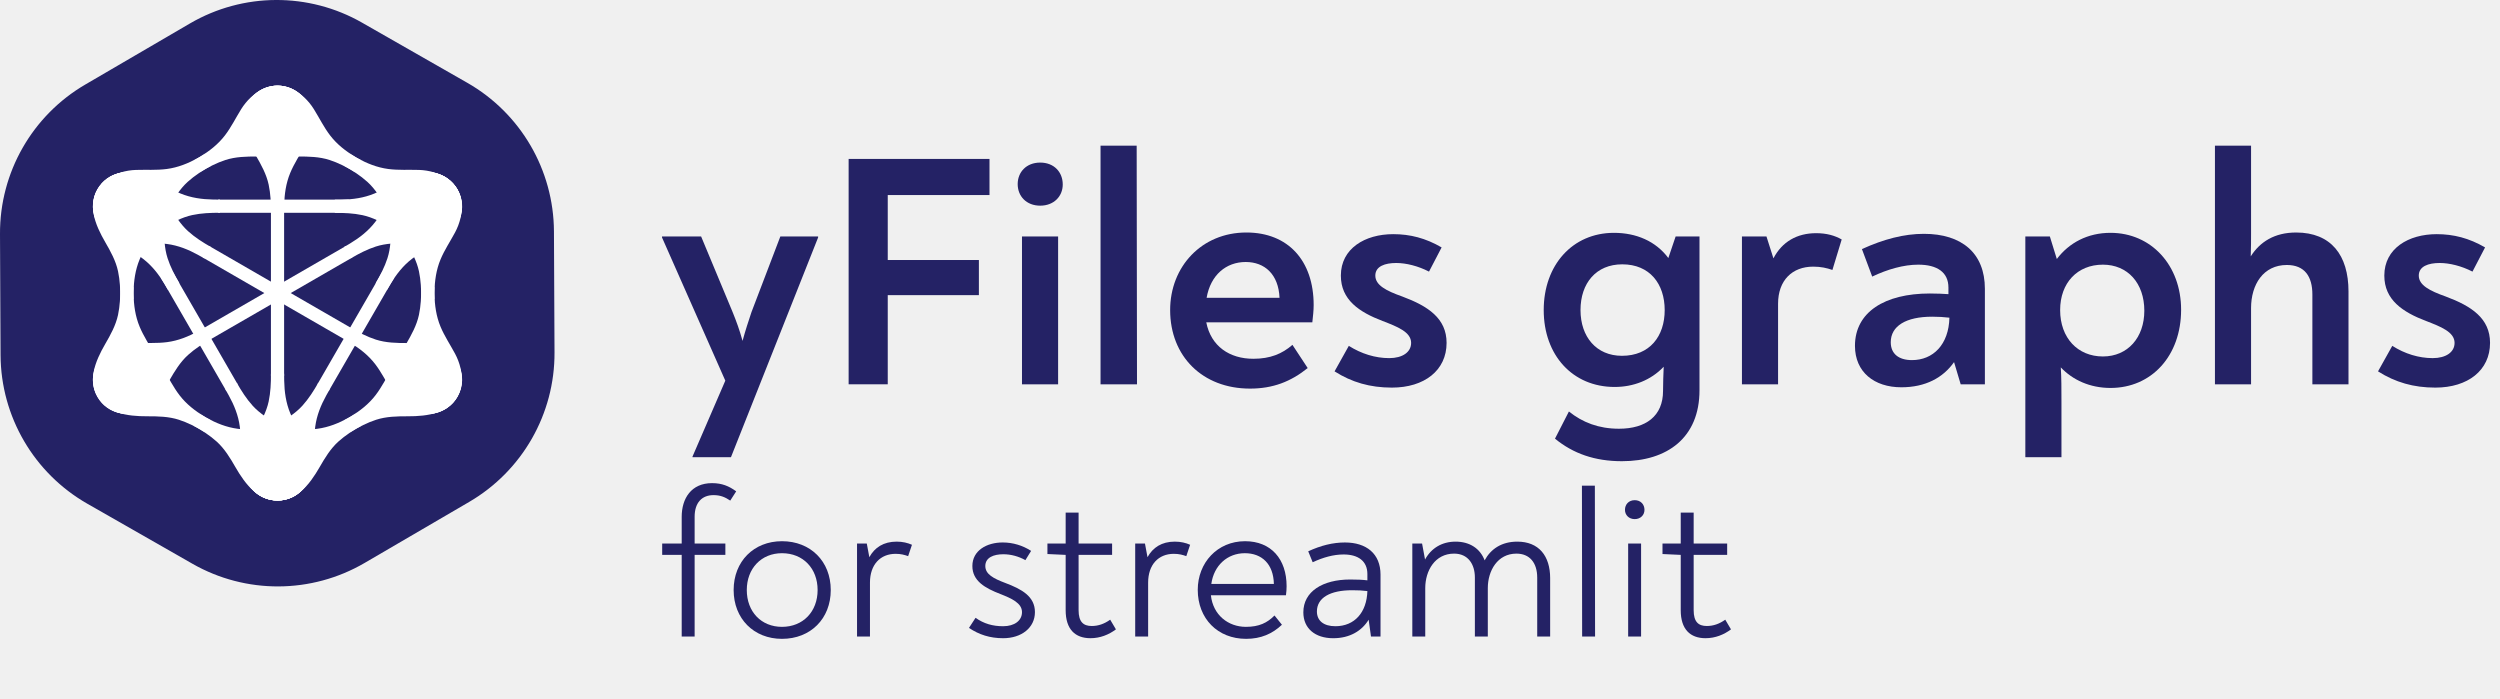
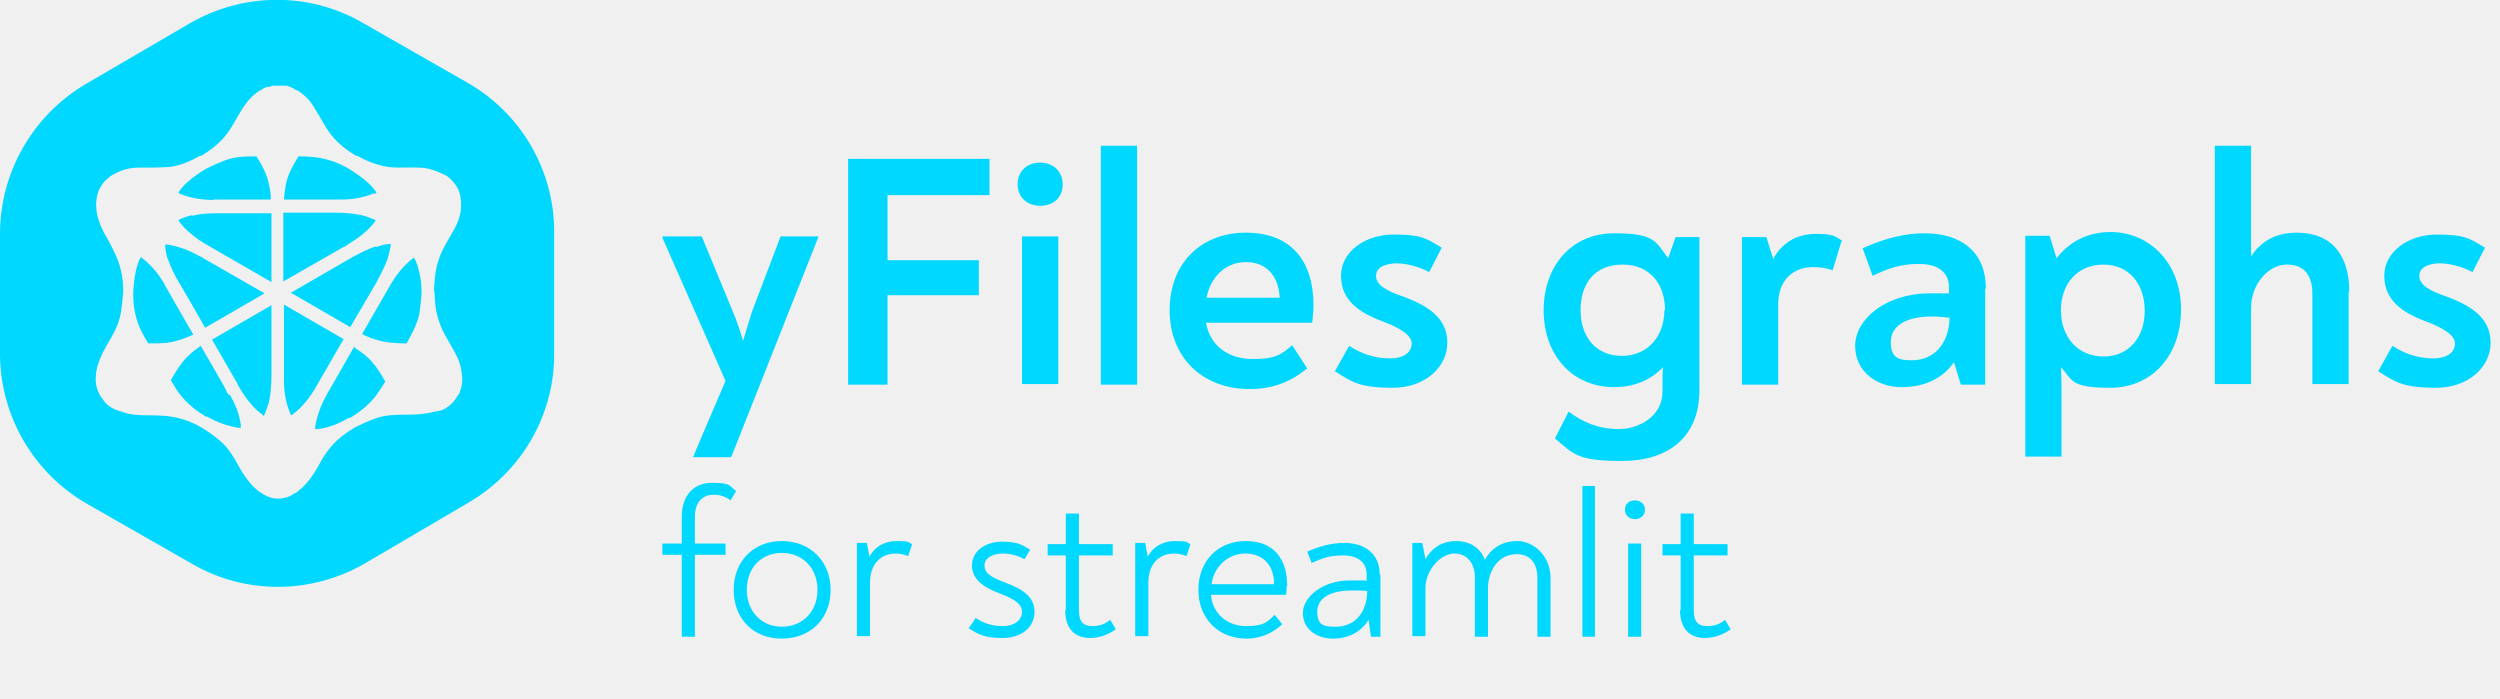
- <svg xmlns="http://www.w3.org/2000/svg" id="b" viewBox="0 0 399.731 111.669">
+ <svg xmlns="http://www.w3.org/2000/svg" id="b" version="1.1" viewBox="0 0 399.7 111.7">
+   <defs>
+     <style>.st0{fill:#00d8ff}</style>
+   </defs>
  <g id="c">
    <g id="d">
-       <path d="M0,37.408l.09,19.358c.043,9.834,5.333,18.894,13.872,23.774l16.81,9.601c8.539,4.877,19.031,4.827,27.523-.127l16.72-9.759c8.492-4.957,13.695-14.064,13.648-23.898l-.09-19.36c-.047-9.834-5.333-18.894-13.872-23.768L57.892,3.623c-8.539-4.877-19.028-4.827-27.52.127L13.649,13.51C5.156,18.464-.046,27.575 0,37.408" fill="#242265" />
-       <g id="e">
-         <path d="M42.958,64.188c-.36,1.679-1.195,3.183-2.049,4.656-1.58,2.728-3.038,6.116-.888,9.024,1.71,2.312,5.08,2.853,7.476,1.19,2.923-2.029,2.76-5.81,1.242-8.648-.776-1.451-1.697-2.81-2.331-4.336-.694-1.673-.935-3.422-.968-5.223-.007-.364-.01-.727-.011-1.089h-2.108c.008,1.482-.055,2.989-.363,4.426Z" fill="#fff" />
-         <path d="M42.958,29.529c-.36-1.679-1.195-3.183-2.049-4.656-1.58-2.728-3.038-6.116-.888-9.024,1.71-2.312,5.08-2.853,7.476-1.19,2.923,2.029,2.76,5.81,1.242,8.648-.776,1.451-1.697,2.81-2.331,4.336-.694,1.673-.935,3.422-.968,5.223-.007.364-.01.727-.011,1.089h-2.108c.008-1.482-.055-2.989-.363-4.426Z" fill="#fff" />
-         <rect x="43.32" y="33.663" width="2.107" height="26.44" fill="#fff" />
-         <path d="M30.074,56.749c-1.274,1.152-2.159,2.626-3.008,4.102-1.572,2.733-3.778,5.689-7.371,5.281-2.857-.325-5.011-2.972-4.769-5.879.296-3.546,3.652-5.295,6.869-5.399,1.644-.053,3.282.065,4.92-.149,1.796-.235,3.431-.901,5.007-1.773.319-.176.634-.355.949-.535l1.054,1.825c-1.288.734-2.561,1.542-3.651,2.528Z" fill="#fff" />
-         <path d="M60.089,39.42c1.634-.527,3.353-.556,5.056-.554,3.152.005,6.816-.427,8.259-3.743,1.148-2.637-.069-5.826-2.707-7.069-3.219-1.517-6.412.515-8.111,3.249-.868,1.397-1.585,2.875-2.59,4.186-1.101,1.438-2.496,2.52-4.039,3.449-.312.188-.625.372-.938.555l1.054,1.825c1.28-.748,2.616-1.447,4.015-1.898Z" fill="#fff" />
-         <rect x="43.299" y="33.651" width="2.107" height="26.44" transform="translate(25.9374 108.7162) rotate(-120)" fill="#fff" />
-         <path d="M60.089,54.297c1.634.527,3.353.556,5.056.554,3.152-.005,6.816.427,8.259,3.743,1.148,2.637-.069,5.826-2.707,7.069-3.219,1.517-6.412-.515-8.111-3.249-.868-1.397-1.585-2.875-2.59-4.186-1.101-1.438-2.496-2.52-4.039-3.449-.312-.188-.625-.372-.938-.555l1.054-1.825c1.28.748,2.616,1.447,4.015,1.898Z" fill="#fff" />
-         <path d="M30.074,36.968c-1.274-1.152-2.159-2.626-3.008-4.102-1.572-2.733-3.778-5.689-7.371-5.281-2.857.325-5.011,2.972-4.769,5.879.296,3.546,3.652,5.295,6.869,5.399,1.644.053,3.282-.065,4.92.149,1.796.235,3.431.901,5.007,1.773.319.176.634.355.949.535l1.054-1.825c-1.288-.734-2.561-1.542-3.651-2.528Z" fill="#fff" />
-         <rect x="43.341" y="33.651" width="2.107" height="26.44" transform="translate(107.1827 31.8593) rotate(120)" fill="#fff" />
-         <path d="M66.986,50.345c-.36,1.679-1.195,3.183-2.049,4.656-1.58,2.728-3.038,6.116-.888,9.024,1.71,2.312,5.08,2.853,7.476,1.19,2.923-2.029,2.76-5.81,1.242-8.648-.776-1.451-1.697-2.81-2.331-4.336-.694-1.673-.935-3.422-.968-5.223-.007-.364-.01-.727-.011-1.089h-2.108c.008,1.482-.055,2.989-.363,4.426Z" fill="#fff" />
-         <path d="M66.986,43.372c-.36-1.679-1.195-3.183-2.049-4.656-1.58-2.728-3.038-6.116-.888-9.024,1.71-2.312,5.08-2.853,7.476-1.19,2.923,2.029,2.76,5.81,1.242,8.648-.776,1.451-1.697,2.81-2.331,4.336-.694,1.673-.935,3.422-.968,5.223-.007.364-.01.727-.011,1.089h-2.108c.008-1.482-.055-2.989-.363-4.426Z" fill="#fff" />
-         <path d="M18.873,50.345c-.36,1.679-1.195,3.183-2.049,4.656-1.58,2.728-3.038,6.116-.888,9.024,1.71,2.312,5.08,2.853,7.476,1.19,2.923-2.029,2.76-5.81,1.242-8.648-.776-1.451-1.697-2.81-2.331-4.336-.694-1.673-.935-3.422-.968-5.223-.007-.364-.01-.727-.011-1.089h-2.108c.008,1.482-.055,2.989-.363,4.426Z" fill="#fff" />
-         <path d="M18.873,43.372c-.36-1.679-1.195-3.183-2.049-4.656-1.58-2.728-3.038-6.116-.888-9.024,1.71-2.312,5.08-2.853,7.476-1.19,2.923,2.029,2.76,5.81,1.242,8.648-.776,1.451-1.697,2.81-2.331,4.336-.694,1.673-.935,3.422-.968,5.223-.007.364-.01.727-.011,1.089h-2.108c.008-1.482-.055-2.989-.363-4.426Z" fill="#fff" />
-         <path d="M30.021,29.065c-1.274,1.152-2.159,2.626-3.008,4.102-1.572,2.733-3.778,5.689-7.371,5.281-2.857-.325-5.011-2.972-4.769-5.879.296-3.546,3.652-5.295,6.869-5.399,1.644-.053,3.282.065,4.92-.149,1.796-.235,3.431-.901,5.007-1.773.319-.176.634-.355.949-.535l1.054,1.825c-1.288.734-2.561,1.542-3.651,2.528Z" fill="#fff" />
-         <path d="M36.06,25.578c1.634-.527,3.353-.556,5.056-.554,3.152.005,6.816-.427,8.259-3.743,1.148-2.637-.069-5.826-2.707-7.069-3.219-1.517-6.412.515-8.111,3.249-.868,1.397-1.585,2.875-2.59,4.186-1.101,1.438-2.496,2.52-4.039,3.449-.312.188-.625.372-.938.555l1.054,1.825c1.28-.748,2.616-1.447,4.015-1.898Z" fill="#fff" />
-         <path d="M54.105,70.602c-1.274,1.152-2.159,2.626-3.008,4.102-1.572,2.733-3.778,5.689-7.371,5.281-2.857-.325-5.011-2.972-4.769-5.879.296-3.546,3.652-5.295,6.869-5.399,1.644-.053,3.282.065,4.92-.149,1.796-.235,3.431-.901,5.007-1.773.319-.176.634-.355.949-.535l1.054,1.825c-1.288.734-2.561,1.542-3.651,2.528Z" fill="#fff" />
-         <path d="M60.144,67.115c1.634-.527,3.353-.556,5.056-.554,3.152.005,6.816-.427,8.259-3.743,1.148-2.637-.069-5.826-2.707-7.069-3.219-1.517-6.412.515-8.111,3.249-.868,1.397-1.585,2.875-2.59,4.186-1.101,1.438-2.496,2.52-4.039,3.449-.312.188-.625.372-.938.555l1.054,1.825c1.28-.748,2.616-1.447,4.015-1.898Z" fill="#fff" />
-         <path d="M58.726,29.065c1.274,1.152,2.159,2.626,3.008,4.102,1.572,2.733,3.778,5.689,7.371,5.281,2.857-.325,5.011-2.972,4.769-5.879-.296-3.546-3.652-5.295-6.869-5.399-1.644-.053-3.282.065-4.92-.149-1.796-.235-3.431-.901-5.007-1.773-.319-.176-.634-.355-.949-.535l-1.054,1.825c1.288.734,2.561,1.542,3.651,2.528Z" fill="#fff" />
-         <path d="M52.687,25.578c-1.634-.527-3.353-.556-5.056-.554-3.152.005-6.816-.427-8.259-3.743-1.148-2.637.069-5.826,2.707-7.069,3.219-1.517,6.412.515,8.111,3.249.868,1.397,1.585,2.875,2.59,4.186,1.101,1.438,2.496,2.52,4.039,3.449.312.188.625.372.938.555l-1.054,1.825c-1.28-.748-2.616-1.447-4.015-1.898Z" fill="#fff" />
-         <path d="M34.642,70.602c1.274,1.152,2.159,2.626,3.008,4.102,1.572,2.733,3.778,5.689,7.371,5.281,2.857-.325,5.011-2.972,4.769-5.879-.296-3.546-3.652-5.295-6.869-5.399-1.644-.053-3.282.065-4.92-.149-1.796-.235-3.431-.901-5.007-1.773-.319-.176-.634-.355-.949-.535l-1.054,1.825c1.288.734,2.561,1.542,3.651,2.528Z" fill="#fff" />
-         <path d="M28.602,67.115c-1.634-.527-3.353-.556-5.056-.554-3.152.005-6.816-.427-8.259-3.743-1.148-2.637.069-5.826,2.707-7.069,3.219-1.517,6.412.515,8.111,3.249.868,1.397,1.585,2.875,2.59,4.186,1.101,1.438,2.496,2.52,4.039,3.449.312.188.625.372.938.555l-1.054,1.825c-1.28-.748-2.616-1.447-4.015-1.898Z" fill="#fff" />
-         <path d="M61.952,41.283c.527-1.634.556-3.353.554-5.056-.005-3.152.427-6.816,3.743-8.259,2.637-1.148,5.826.069,7.069,2.707,1.517,3.219-.515,6.412-3.249,8.111-1.397.868-2.875,1.585-4.186,2.59-1.438,1.101-2.52,2.496-3.449,4.039-.188.312-.372.625-.555.938l-1.825-1.054c.748-1.28,1.447-2.616,1.898-4.015Z" fill="#fff" />
-         <path d="M48.36,64.858c-1.152,1.274-2.626,2.159-4.102,3.008-2.733,1.572-5.689,3.778-5.281,7.371.325,2.857,2.972,5.011,5.879,4.769,3.546-.296,5.295-3.652,5.399-6.869.053-1.644-.065-3.282.149-4.92.235-1.796.901-3.431,1.773-5.007.176-.319.355-.634.535-.949l-1.825-1.054c-.734,1.288-1.542,2.561-2.528,3.651Z" fill="#fff" />
-         <rect x="55.819" y="42.506" width="2.107" height="20.879" transform="translate(34.0921 -21.3429) rotate(30)" fill="#fff" />
-         <path d="M26.794,41.283c-.527-1.634-.556-3.353-.554-5.056.005-3.152-.427-6.816-3.743-8.259-2.637-1.148-5.826.069-7.069,2.707-1.517,3.219.515,6.412,3.249,8.111,1.397.868,2.875,1.585,4.186,2.59,1.438,1.101,2.52,2.496,3.449,4.039.188.312.372.625.555.938l1.825-1.054c-.748-1.28-1.447-2.616-1.898-4.015Z" fill="#fff" />
-         <path d="M40.387,64.858c1.152,1.274,2.626,2.159,4.102,3.008,2.733,1.572,5.689,3.778,5.281,7.371-.325,2.857-2.972,5.011-5.879,4.769-3.546-.296-5.295-3.652-5.399-6.869-.053-1.644.065-3.282-.149-4.92-.235-1.796-.901-3.431-1.773-5.007-.176-.319-.355-.634-.535-.949l1.825-1.054c.734,1.288,1.542,2.561,2.528,3.651Z" fill="#fff" />
-         <rect x="30.821" y="42.506" width="2.107" height="20.879" transform="translate(85.9509 82.8601) rotate(150)" fill="#fff" />
-         <path d="M57.958,34.402c1.679.36,3.183,1.195,4.656,2.049,2.728,1.58,6.116,3.038,9.024.888,2.312-1.71,2.853-5.08,1.19-7.476-2.029-2.923-5.81-2.76-8.648-1.242-1.451.776-2.81,1.697-4.336,2.331-1.673.694-3.422.935-5.223.968-.364.007-.727.01-1.089.011v2.108c1.482-.008,2.989.055,4.426.363Z" fill="#fff" />
-         <path d="M30.746,34.386c-1.679.36-3.183,1.195-4.656,2.049-2.728,1.58-6.116,3.038-9.024.888-2.312-1.71-2.853-5.08-1.19-7.476,2.029-2.923,5.81-2.76,8.648-1.242,1.451.776,2.81,1.697,4.336,2.331,1.673.694,3.422.935,5.223.968.364.007.727.01,1.089.011v2.108c-1.482-.008-2.989.055-4.426.363Z" fill="#fff" />
-         <rect x="44.265" y="22.531" width="2.107" height="20.879" transform="translate(12.3483 78.289) rotate(-90)" fill="#fff" />
-         <circle cx="44.373" cy="19.128" r="5.434" fill="#fff" />
-         <circle cx="44.373" cy="74.589" r="5.434" fill="#fff" />
-         <circle cx="68.389" cy="32.993" r="5.434" fill="#fff" />
-         <circle cx="20.358" cy="60.724" r="5.434" fill="#fff" />
-         <circle cx="20.358" cy="32.993" r="5.434" fill="#fff" />
-         <circle cx="68.389" cy="60.724" r="5.434" fill="#fff" />
-       </g>
+       <path d="M36.6 63.2c-.2-.3-.4-.6-.5-.9s-4-7-4-7c-.7.5-1.3.9-1.9 1.5-1.2 1.1-2.1 2.6-2.9 4 .5.8 1 1.7 1.6 2.4 1.1 1.4 2.5 2.5 4 3.4h.2c1.6.9 3.2 1.5 5 1.8h.4V68c-.2-1.8-.9-3.4-1.8-5Z" class="st0" />
+       <path d="M88.6 37c0-9.8-5.3-18.9-13.9-23.8L57.9 3.6c-8.5-4.9-19-4.8-27.5.1l-16.8 9.8C5.2 18.5 0 27.6 0 37.4v19.4c.1 9.8 5.4 18.9 14 23.8l16.8 9.6c8.5 4.9 19 4.8 27.5-.1L75 80.3c8.5-5 13.7-14.1 13.6-23.9V37ZM69.5 47c0 1.8.3 3.5 1 5.2.6 1.5 1.6 2.9 2.3 4.3.5.9.9 2 1 3 .2 1.1.1 2.2-.3 3.2 0 .2-.2.4-.3.5-.4.7-.9 1.4-1.7 1.9-.4.3-.8.5-1.3.6-.1 0-.3 0-.4.1H69.5c-1.4.4-2.9.5-4.4.5-1.7 0-3.4 0-5.1.6-1.1.4-2.2.9-3.2 1.4-1 .6-2 1.3-2.9 2.1-1.3 1.2-2.2 2.6-3 4.1-.8 1.4-1.8 2.9-3.1 3.9-.2.2-.3.3-.5.4h-.1c-.3.2-.5.3-.8.5-.4.2-.9.3-1.4.4h-1c-.9-.1-1.7-.5-2.4-1 0 0-.2-.1-.3-.2-1.3-1-2.3-2.5-3.1-3.9-.8-1.5-1.7-3-3-4.1-.9-.8-1.8-1.4-2.9-2.1-1-.6-2.1-1.1-3.2-1.4-1.6-.5-3.4-.6-5.1-.6-1.5 0-3.1 0-4.6-.6-1.2-.3-2.3-.9-3-2-.8-1-1.1-2.1-1.1-3.2v-.1c0-2 1-4 2-5.7.9-1.5 1.7-3 2-4.7.2-1.1.3-2.3.4-3.5 0-1.2-.1-2.4-.4-3.5-.4-1.7-1.2-3.2-2-4.7-.9-1.5-1.8-3.3-1.9-5.1-.1-1.3.1-2.7 1-3.9.3-.5.8-.8 1.2-1.2.2-.1.4-.3.7-.4.1 0 .2-.1.3-.2.2 0 .3-.1.5-.2 1-.4 2-.6 3-.6 1.6 0 3.3 0 4.9-.1 1.8-.2 3.4-.9 5-1.8h.2c1.5-.9 2.9-2 4-3.4 1-1.3 1.7-2.8 2.6-4.2.7-1.1 1.6-2.1 2.7-2.8 0 0 .1 0 .2-.1.1 0 .2-.1.3-.2.2-.1.4-.2.7-.3h.2c.3 0 .5-.2.8-.2H45.7c.2 0 .5.1.7.2.1 0 .2.1.4.2.2 0 .3.2.5.3 0 0 .2 0 .3.1 0 0 .1 0 .2.1 1 .7 1.9 1.6 2.5 2.7.9 1.4 1.6 2.9 2.6 4.2 1.1 1.4 2.5 2.5 4 3.4h.2c1.6.9 3.2 1.5 5 1.8 1.6.2 3.3 0 4.9.1 1.1 0 2.2.3 3.1.7.4.2.9.4 1.3.6.7.5 1.2 1.1 1.6 1.7.4.6.6 1.4.7 2.2v1.4c-.1 1.1-.5 2.2-1 3.1-.8 1.5-1.7 2.8-2.3 4.3-.7 1.7-.9 3.4-1 5.2v.4Z" class="st0" />
+       <path d="M30.7 34.4c-.8.2-1.5.4-2.2.8.5.7 1 1.3 1.6 1.8 1.1 1 2.3 1.8 3.6 2.5l9.7 5.6v-11h-8.3c-1.4 0-2.9 0-4.3.4ZM26.8 41.3c.5 1.4 1.1 2.7 1.9 4s4.1 7.1 4.1 7.1l9.5-5.5-9.6-5.5c-.3-.2-.6-.4-.9-.5-1.6-.9-3.2-1.5-5-1.8h-.4c0 .8.2 1.6.4 2.3ZM34.1 31.9h9.2c0-.8-.1-1.6-.3-2.4-.3-1.6-1.1-3.1-2-4.5-1.7 0-3.3 0-4.9.6-1.1.4-2.2.9-3.2 1.4-1 .6-2 1.3-2.9 2.1-.6.5-1.1 1.1-1.5 1.7.1 0 .2.1.3.2 1.7.7 3.4.9 5.2 1ZM26.3 45.4c-.9-1.5-2-2.9-3.4-4-.1 0-.2-.2-.4-.3 0 .1-.1.2-.2.4-.7 1.7-.9 3.4-1 5.2v.4c0 1.8.3 3.5 1 5.2.4.9.9 1.8 1.4 2.6 1 0 2 0 3-.1 1.5-.2 2.9-.7 4.2-1.3l-4.6-8ZM60.1 39.4c-1.3.4-2.6 1.1-3.9 1.8l-9.7 5.6 9.5 5.5 4.1-7c.7-1.3 1.4-2.6 1.9-4 .2-.8.4-1.5.5-2.3-.8 0-1.6.2-2.3.5ZM37.9 61.3c.7 1.3 1.5 2.5 2.5 3.6.5.6 1.2 1.1 1.8 1.6.3-.7.6-1.5.8-2.2.3-1.4.4-2.9.4-4.3V48.8l-9.5 5.5 4.1 7.1ZM67 43.4c-.2-.8-.4-1.5-.8-2.2-.1 0-.2.2-.3.2-1.4 1.1-2.5 2.5-3.4 4l-4.6 8c.7.4 1.5.7 2.2.9 1.6.5 3.3.6 4.9.6.8-1.4 1.6-2.9 2-4.5.2-1.1.3-2.3.4-3.5 0-1.2-.1-2.4-.4-3.5ZM59.8 31c.1 0 .3-.1.4-.2-.4-.6-.9-1.2-1.5-1.7-.9-.8-1.8-1.4-2.9-2.1-1-.6-2.1-1.1-3.2-1.4-1.6-.5-3.3-.6-4.9-.6-.5.9-1 1.7-1.4 2.6-.6 1.4-.8 2.8-.9 4.3h9.2c1.8 0 3.5-.3 5.2-1ZM56.7 55.3l-4 7c-.2.3-.4.6-.5.9-.9 1.6-1.5 3.2-1.8 5v.4h.4c1.8-.2 3.4-.9 5-1.8h.2c1.5-.9 2.9-2 4-3.4.6-.8 1.1-1.6 1.6-2.4-.5-.9-1-1.7-1.6-2.5-.9-1.2-2-2.1-3.3-2.9ZM54.9 54.2l-9.5-5.5v12.2c0 1.8.3 3.5 1 5.2 0 .1.1.2.2.3.6-.5 1.3-1 1.8-1.6 1-1.1 1.8-2.3 2.5-3.6l4.1-7.1ZM55 39.5l.9-.6c1.5-.9 2.9-2 4-3.4 0-.1.1-.2.2-.3-.7-.3-1.5-.6-2.3-.8-1.4-.3-2.9-.4-4.4-.4h-8.1v11l9.6-5.5Z" class="st0" />
      <g id="f">
-         <path d="M130.811,37.812v.159l-13.938,35.135h-6.147v-.105l5.246-12.136-10.121-22.894v-.159h6.253l5.034,12.083c.583,1.431,1.113,2.861,1.59,4.61.477-1.749.954-3.18,1.431-4.61l4.611-12.083h6.042Z" fill="#242265" />
-         <path d="M135.689,25.411h22.523v5.776h-16.269v10.387h14.573v5.617h-14.573v14.256h-6.254V25.411Z" fill="#242265" />
-         <path d="M162.719,29.439c0-1.907,1.378-3.444,3.603-3.444s3.603,1.537,3.603,3.498c0,1.907-1.431,3.392-3.603,3.392-2.226,0-3.603-1.537-3.603-3.445ZM163.408,37.812h5.776v23.636h-5.776v-23.636Z" fill="#242265" />
-         <path d="M175.969,23.292h5.776l.053,38.155h-5.83V23.292Z" fill="#242265" />
-         <path d="M210.044,48.781c0,.849-.105,1.802-.212,2.756h-16.958c.742,3.815,3.71,5.829,7.525,5.829,2.703,0,4.61-.795,6.253-2.226l2.438,3.71c-2.703,2.173-5.564,3.285-9.221,3.285-7.578,0-12.771-5.141-12.771-12.56,0-6.942,5.035-12.4,12.189-12.4,6.677,0,10.757,4.505,10.757,11.605ZM192.928,47.615h11.659c-.159-3.762-2.385-5.723-5.405-5.723-3.127,0-5.617,2.066-6.253,5.723Z" fill="#242265" />
-         <path d="M213.386,59.38l2.279-4.08c2.014,1.272,4.239,1.961,6.465,1.961,2.12,0,3.498-.954,3.498-2.438,0-1.749-2.226-2.597-4.557-3.498-3.763-1.431-6.678-3.392-6.678-7.26,0-4.346,3.869-6.625,8.373-6.625,2.703,0,5.193.637,7.737,2.12l-2.014,3.868c-1.749-.9-3.657-1.377-5.246-1.377-1.802,0-3.339.529-3.339,2.014,0,1.536,1.749,2.438,4.293,3.338,4.133,1.537,7.101,3.498,7.101,7.42,0,4.398-3.551,7.153-8.744,7.153-3.497,0-6.412-.848-9.168-2.597Z" fill="#242265" />
-         <path d="M271.736,37.812v24.59c0,7.578-5.141,11.341-12.4,11.341-4.346,0-7.79-1.219-10.705-3.603l2.226-4.346c2.173,1.749,4.769,2.756,8.002,2.756,4.293,0,7.048-2.015,7.048-6.042,0-1.219.053-2.544.105-3.868-2.066,2.173-4.875,3.232-7.843,3.232-6.731,0-11.341-5.088-11.341-12.295s4.61-12.348,11.235-12.348c3.55,0,6.677,1.325,8.691,4.028l1.166-3.445h3.815ZM266.171,49.576c0-4.186-2.385-7.312-6.783-7.312-4.186,0-6.677,3.021-6.677,7.312s2.543,7.314,6.625,7.314c4.451,0,6.836-3.127,6.836-7.314Z" fill="#242265" />
-         <path d="M294.473,38.289l-1.483,4.875c-.901-.317-1.855-.53-3.074-.53-3.338,0-5.617,2.173-5.617,5.936v12.878h-5.776v-23.636h3.922l1.113,3.498c1.378-2.649,3.762-4.027,6.836-4.027,1.643,0,2.968.37,4.08,1.007Z" fill="#242265" />
-         <path d="M317.368,46.185v15.263h-3.869l-1.06-3.551c-1.749,2.49-4.558,4.027-8.426,4.027-4.345,0-7.419-2.438-7.419-6.624,0-5.405,4.769-8.373,11.977-8.373,1.219,0,2.12.053,2.968.106v-1.06c0-2.438-1.802-3.656-4.822-3.656-2.332,0-4.929.742-7.366,1.907l-1.643-4.398c3.498-1.59,6.73-2.438,9.91-2.438,6.042,0,9.751,3.074,9.751,8.797ZM311.698,50.795c-.954-.105-1.696-.158-2.756-.158-4.186,0-6.624,1.483-6.624,4.08,0,1.855,1.272,2.861,3.392,2.861,3.392,0,5.882-2.49,5.988-6.783Z" fill="#242265" />
-         <path d="M348.743,49.523c0,7.366-4.716,12.507-11.288,12.507-3.286,0-6.041-1.272-7.949-3.286.106,1.643.106,3.551.106,5.617v8.744h-5.776v-35.294h3.921l1.113,3.603c1.961-2.597,4.929-4.186,8.585-4.186,6.519,0,11.288,5.193,11.288,12.295ZM342.861,49.683c0-4.398-2.649-7.366-6.624-7.366-4.081,0-6.836,2.914-6.836,7.26,0,4.452,2.809,7.419,6.836,7.419,3.975,0,6.624-3.021,6.624-7.312Z" fill="#242265" />
-         <path d="M375.508,46.608v14.839h-5.776v-14.361c0-2.862-1.219-4.717-4.081-4.717-3.763,0-5.723,3.127-5.723,6.89v12.188h-5.776V23.292h5.776v14.096c0,1.113,0,2.173-.053,3.603,1.484-2.331,3.815-3.815,7.26-3.815,5.564,0,8.373,3.603,8.373,9.433Z" fill="#242265" />
-         <path d="M380.227,59.38l2.279-4.08c2.014,1.272,4.24,1.961,6.465,1.961,2.12,0,3.497-.954,3.497-2.438,0-1.749-2.226-2.597-4.557-3.498-3.762-1.431-6.677-3.392-6.677-7.26,0-4.346,3.869-6.625,8.373-6.625,2.703,0,5.193.637,7.737,2.12l-2.014,3.868c-1.749-.9-3.657-1.377-5.247-1.377-1.802,0-3.338.529-3.338,2.014,0,1.536,1.748,2.438,4.292,3.338,4.134,1.537,7.102,3.498,7.102,7.42,0,4.398-3.551,7.153-8.744,7.153-3.498,0-6.412-.848-9.168-2.597Z" fill="#242265" />
-         <path d="M108.998,88.722h-3.119v-1.816h3.119v-4.273c0-2.927,1.526-5.383,4.848-5.383,1.594,0,2.713.471,3.865,1.312l-.949,1.48c-.848-.571-1.593-.875-2.678-.875-1.831,0-3.018,1.178-3.018,3.466v4.273h4.916v1.816h-4.916v13.055h-2.068v-13.055Z" fill="#242265" />
-         <path d="M117.303,94.341c0-4.576,3.221-7.806,7.731-7.806,4.577,0,7.798,3.229,7.798,7.806s-3.221,7.806-7.798,7.806c-4.51,0-7.731-3.231-7.731-7.806ZM130.73,94.341c0-3.432-2.306-5.888-5.696-5.888-3.323,0-5.628,2.456-5.628,5.888,0,3.466,2.306,5.888,5.628,5.888,3.356,0,5.696-2.422,5.696-5.888Z" fill="#242265" />
-         <path d="M145.815,87.106l-.61,1.817c-.577-.202-1.153-.37-2.001-.37-2.441,0-4.103,1.716-4.103,4.609v8.613h-2.068v-14.871h1.56l.407,2.187c.848-1.548,2.272-2.489,4.374-2.489.949,0,1.763.201,2.441.504Z" fill="#242265" />
-         <path d="M154.933,100.397l1.051-1.614c1.322.941,2.746,1.346,4.407,1.346,1.831,0,3.018-.908,3.018-2.255,0-1.446-1.661-2.187-3.458-2.894-2.441-.941-4.476-2.086-4.476-4.475,0-2.489,2.306-3.769,4.849-3.769,1.627,0,3.187.472,4.543,1.347l-.915,1.48c-1.085-.606-2.305-.942-3.526-.942-1.526,0-2.882.505-2.882,1.884,0,1.346,1.39,2.019,3.153,2.691,2.712,1.01,4.781,2.188,4.781,4.677s-2.136,4.173-5.086,4.173c-2.102,0-3.865-.572-5.458-1.649Z" fill="#242265" />
-         <path d="M170.391,97.57v-8.849l-2.916-.135v-1.682h2.916v-4.946h2.068v4.946h5.357v1.816h-5.357v8.849c0,1.885.78,2.523,2.103,2.523,1.051,0,2-.336,2.949-1.009l.916,1.548c-1.119.841-2.509,1.413-4.069,1.413-2.441,0-3.967-1.413-3.967-4.476Z" fill="#242265" />
-         <path d="M190.292,87.106l-.61,1.817c-.577-.202-1.153-.37-2.001-.37-2.441,0-4.103,1.716-4.103,4.609v8.613h-2.068v-14.871h1.56l.407,2.187c.848-1.548,2.272-2.489,4.374-2.489.949,0,1.763.201,2.441.504Z" fill="#242265" />
-         <path d="M205.717,93.735c0,.471-.034.941-.102,1.446h-12.002c.339,3.163,2.78,5.047,5.594,5.047,2.102,0,3.424-.639,4.577-1.816l1.187,1.48c-1.525,1.446-3.356,2.254-5.729,2.254-4.543,0-7.731-3.231-7.731-7.84,0-4.307,3.119-7.771,7.561-7.771,4.17,0,6.646,2.859,6.646,7.2ZM193.681,93.365h10.002c-.068-3.163-1.899-4.912-4.645-4.912-2.78,0-4.95,1.951-5.357,4.912Z" fill="#242265" />
-         <path d="M220.735,91.885v9.892h-1.525l-.373-2.691c-1.085,1.783-3.018,2.961-5.662,2.961-2.916,0-4.781-1.582-4.781-4.139,0-3.331,3.085-5.249,7.493-5.249,1.119,0,1.967.034,2.747.135v-1.01c0-2.086-1.492-3.129-3.797-3.129-1.627,0-3.289.472-4.95,1.245l-.712-1.75c2.034-.941,3.967-1.413,5.865-1.413,3.425,0,5.696,1.783,5.696,5.148ZM218.633,94.509c-.814-.101-1.458-.135-2.441-.135-3.526,0-5.628,1.212-5.628,3.398,0,1.48,1.085,2.356,2.95,2.356,3.085,0,5.018-2.221,5.12-5.619Z" fill="#242265" />
-         <path d="M247.857,92.456v9.32h-2.068v-9.421c0-2.389-1.221-3.836-3.323-3.836-3.018,0-4.577,2.726-4.577,5.519v7.738h-2.068v-9.454c0-2.053-1.051-3.803-3.323-3.803-3.051,0-4.611,2.726-4.611,5.519v7.738h-2.068v-14.871h1.56l.475,2.557c.983-1.816,2.712-2.859,4.882-2.859,2.272,0,3.933,1.11,4.646,2.994.983-1.817,2.712-2.994,5.221-2.994,3.425,0,5.256,2.254,5.256,5.854Z" fill="#242265" />
-         <path d="M252.938,77.652h2.068l.034,24.124h-2.068l-.034-24.124Z" fill="#242265" />
-         <path d="M259.82,81.522c0-.875.61-1.548,1.56-1.548.95,0,1.56.673,1.56,1.548,0,.842-.644,1.48-1.56,1.48-.949,0-1.56-.673-1.56-1.48ZM260.329,86.905h2.068v14.871h-2.068v-14.871Z" fill="#242265" />
-         <path d="M268.736,97.57v-8.849l-2.916-.135v-1.682h2.916v-4.946h2.068v4.946h5.357v1.816h-5.357v8.849c0,1.885.78,2.523,2.102,2.523,1.051,0,2.001-.336,2.95-1.009l.915,1.548c-1.119.841-2.509,1.413-4.069,1.413-2.441,0-3.967-1.413-3.967-4.476Z" fill="#242265" />
+         <path d="M130.8 37.8v.2l-13.9 35.1h-6.1c0-.1 5.2-12.2 5.2-12.2L105.9 38v-.2h6.3l5 12.1c.6 1.4 1.1 2.9 1.6 4.6.5-1.7 1-3.2 1.4-4.6l4.6-12.1h6ZM135.7 25.4h22.5v5.8h-16.3v10.4h14.6v5.6h-14.6v14.3h-6.3V25.4ZM162.7 29.4c0-1.9 1.4-3.4 3.6-3.4s3.6 1.5 3.6 3.5-1.4 3.4-3.6 3.4-3.6-1.5-3.6-3.4Zm.7 8.4h5.8v23.6h-5.8V37.8ZM176 23.3h5.8v38.2H176V23.3ZM210 48.8c0 .8-.1 1.8-.2 2.8h-17c.7 3.8 3.7 5.8 7.5 5.8s4.6-.8 6.3-2.2l2.4 3.7c-2.7 2.2-5.6 3.3-9.2 3.3-7.6 0-12.8-5.1-12.8-12.6s5-12.4 12.2-12.4S210 41.7 210 48.8Zm-17.1-1.2h11.7c-.2-3.8-2.4-5.7-5.4-5.7s-5.6 2.1-6.3 5.7ZM213.4 59.4l2.3-4.1c2 1.3 4.2 2 6.5 2s3.5-1 3.5-2.4-2.2-2.6-4.6-3.5c-3.8-1.4-6.7-3.4-6.7-7.3s3.9-6.6 8.4-6.6 5.2.6 7.7 2.1l-2 3.9c-1.7-.9-3.7-1.4-5.2-1.4s-3.3.5-3.3 2 1.7 2.4 4.3 3.3c4.1 1.5 7.1 3.5 7.1 7.4s-3.6 7.2-8.7 7.2-6.4-.8-9.2-2.6ZM271.7 37.8v24.6c0 7.6-5.1 11.3-12.4 11.3s-7.8-1.2-10.7-3.6l2.2-4.3c2.2 1.7 4.8 2.8 8 2.8s7-2 7-6 0-2.5.1-3.9c-2.1 2.2-4.9 3.2-7.8 3.2-6.7 0-11.3-5.1-11.3-12.3s4.6-12.3 11.2-12.3 6.7 1.3 8.7 4l1.2-3.4h3.8Zm-5.5 11.8c0-4.2-2.4-7.3-6.8-7.3s-6.7 3-6.7 7.3 2.5 7.3 6.6 7.3 6.8-3.1 6.8-7.3ZM294.5 38.3l-1.5 4.9c-.9-.3-1.9-.5-3.1-.5-3.3 0-5.6 2.2-5.6 5.9v12.9h-5.8V37.9h3.9l1.1 3.5c1.4-2.6 3.8-4 6.8-4s3 .4 4.1 1ZM317.4 46.2v15.3h-3.9l-1.1-3.6c-1.7 2.5-4.6 4-8.4 4s-7.4-2.4-7.4-6.6 4.8-8.4 12-8.4 2.1 0 3 .1v-1.1c0-2.4-1.8-3.7-4.8-3.7s-4.9.7-7.4 1.9l-1.6-4.4c3.5-1.6 6.7-2.4 9.9-2.4 6 0 9.8 3.1 9.8 8.8Zm-5.7 4.6c-1-.1-1.7-.2-2.8-.2-4.2 0-6.6 1.5-6.6 4.1s1.3 2.9 3.4 2.9c3.4 0 5.9-2.5 6-6.8ZM348.7 49.5c0 7.4-4.7 12.5-11.3 12.5s-6-1.3-7.9-3.3c.1 1.6.1 3.6.1 5.6V73h-5.8V37.7h3.9l1.1 3.6c2-2.6 4.9-4.2 8.6-4.2 6.5 0 11.3 5.2 11.3 12.3Zm-5.8.2c0-4.4-2.6-7.4-6.6-7.4s-6.8 2.9-6.8 7.3 2.8 7.4 6.8 7.4 6.6-3 6.6-7.3ZM375.5 46.6v14.8h-5.8V47c0-2.9-1.2-4.7-4.1-4.7s-5.7 3.1-5.7 6.9v12.2h-5.8V23.3h5.8V41c1.5-2.3 3.8-3.8 7.3-3.8 5.6 0 8.4 3.6 8.4 9.4ZM380.2 59.4l2.3-4.1c2 1.3 4.2 2 6.5 2s3.5-1 3.5-2.4-2.2-2.6-4.6-3.5c-3.8-1.4-6.7-3.4-6.7-7.3s3.9-6.6 8.4-6.6 5.2.6 7.7 2.1l-2 3.9c-1.7-.9-3.7-1.4-5.2-1.4s-3.3.5-3.3 2 1.7 2.4 4.3 3.3c4.1 1.5 7.1 3.5 7.1 7.4s-3.6 7.2-8.7 7.2-6.4-.8-9.2-2.6ZM109 88.7h-3.1v-1.8h3.1v-4.3c0-2.9 1.5-5.4 4.8-5.4s2.7.5 3.9 1.3l-.9 1.5c-.8-.6-1.6-.9-2.7-.9-1.8 0-3 1.2-3 3.5v4.3h4.9v1.8h-4.9v13.1H109V88.7ZM117.3 94.3c0-4.6 3.2-7.8 7.7-7.8s7.8 3.2 7.8 7.8-3.2 7.8-7.8 7.8-7.7-3.2-7.7-7.8Zm13.4 0c0-3.4-2.3-5.9-5.7-5.9s-5.6 2.5-5.6 5.9 2.3 5.9 5.6 5.9 5.7-2.4 5.7-5.9ZM145.8 87.1l-.6 1.8c-.6-.2-1.2-.4-2-.4-2.4 0-4.1 1.7-4.1 4.6v8.6H137V86.8h1.6l.4 2.2c.8-1.5 2.3-2.5 4.4-2.5s1.8.2 2.4.5ZM154.9 100.4l1.1-1.6c1.3.9 2.7 1.3 4.4 1.3s3-.9 3-2.3-1.7-2.2-3.5-2.9c-2.4-.9-4.5-2.1-4.5-4.5s2.3-3.8 4.8-3.8 3.2.5 4.5 1.3l-.9 1.5c-1.1-.6-2.3-.9-3.5-.9s-2.9.5-2.9 1.9 1.4 2 3.2 2.7c2.7 1 4.8 2.2 4.8 4.7s-2.1 4.2-5.1 4.2-3.9-.6-5.5-1.6ZM170.4 97.6v-8.8h-2.9V87h2.9v-4.9h2.1V87h5.4v1.8h-5.4v8.8c0 1.9.8 2.5 2.1 2.5s2-.3 2.9-1l.9 1.5c-1.1.8-2.5 1.4-4.1 1.4-2.4 0-4-1.4-4-4.5ZM190.3 87.1l-.6 1.8c-.6-.2-1.2-.4-2-.4-2.4 0-4.1 1.7-4.1 4.6v8.6h-2.1V86.8h1.6l.4 2.2c.8-1.5 2.3-2.5 4.4-2.5s1.8.2 2.4.5ZM205.7 93.7c0 .5 0 .9-.1 1.4h-12c.3 3.2 2.8 5 5.6 5s3.4-.6 4.6-1.8l1.2 1.5c-1.5 1.4-3.4 2.3-5.7 2.3-4.5 0-7.7-3.2-7.7-7.8s3.1-7.8 7.6-7.8 6.6 2.9 6.6 7.2Zm-12-.3h10c0-3.2-1.9-4.9-4.6-4.9s-5 2-5.4 4.9ZM220.7 91.9v9.9h-1.5l-.4-2.7c-1.1 1.8-3 3-5.7 3s-4.8-1.6-4.8-4.1 3.1-5.2 7.5-5.2 2 0 2.7.1v-1c0-2.1-1.5-3.1-3.8-3.1s-3.3.5-5 1.2l-.7-1.8c2-.9 4-1.4 5.9-1.4 3.4 0 5.7 1.8 5.7 5.1Zm-2.1 2.6c-.8-.1-1.5-.1-2.4-.1-3.5 0-5.6 1.2-5.6 3.4s1.1 2.4 2.9 2.4c3.1 0 5-2.2 5.1-5.6ZM247.9 92.5v9.3h-2.1v-9.4c0-2.4-1.2-3.8-3.3-3.8-3 0-4.6 2.7-4.6 5.5v7.7h-2.1v-9.5c0-2.1-1.1-3.8-3.3-3.8s-4.6 2.7-4.6 5.5v7.7h-2.1V86.8h1.6l.5 2.6c1-1.8 2.7-2.9 4.9-2.9s3.9 1.1 4.6 3c1-1.8 2.7-3 5.2-3s5.3 2.3 5.3 5.9ZM252.9 77.7h2.1v24.1h-2V77.7ZM259.8 81.5c0-.9.6-1.5 1.6-1.5s1.6.7 1.6 1.5-.6 1.5-1.6 1.5-1.6-.7-1.6-1.5Zm.5 5.4h2.1v14.9h-2.1V86.9ZM268.7 97.6v-8.8h-2.9V87h2.9v-4.9h2.1V87h5.4v1.8h-5.4v8.8c0 1.9.8 2.5 2.1 2.5s2-.3 2.9-1l.9 1.5c-1.1.8-2.5 1.4-4.1 1.4-2.4 0-4-1.4-4-4.5Z" class="st0" />
      </g>
    </g>
  </g>
</svg>
